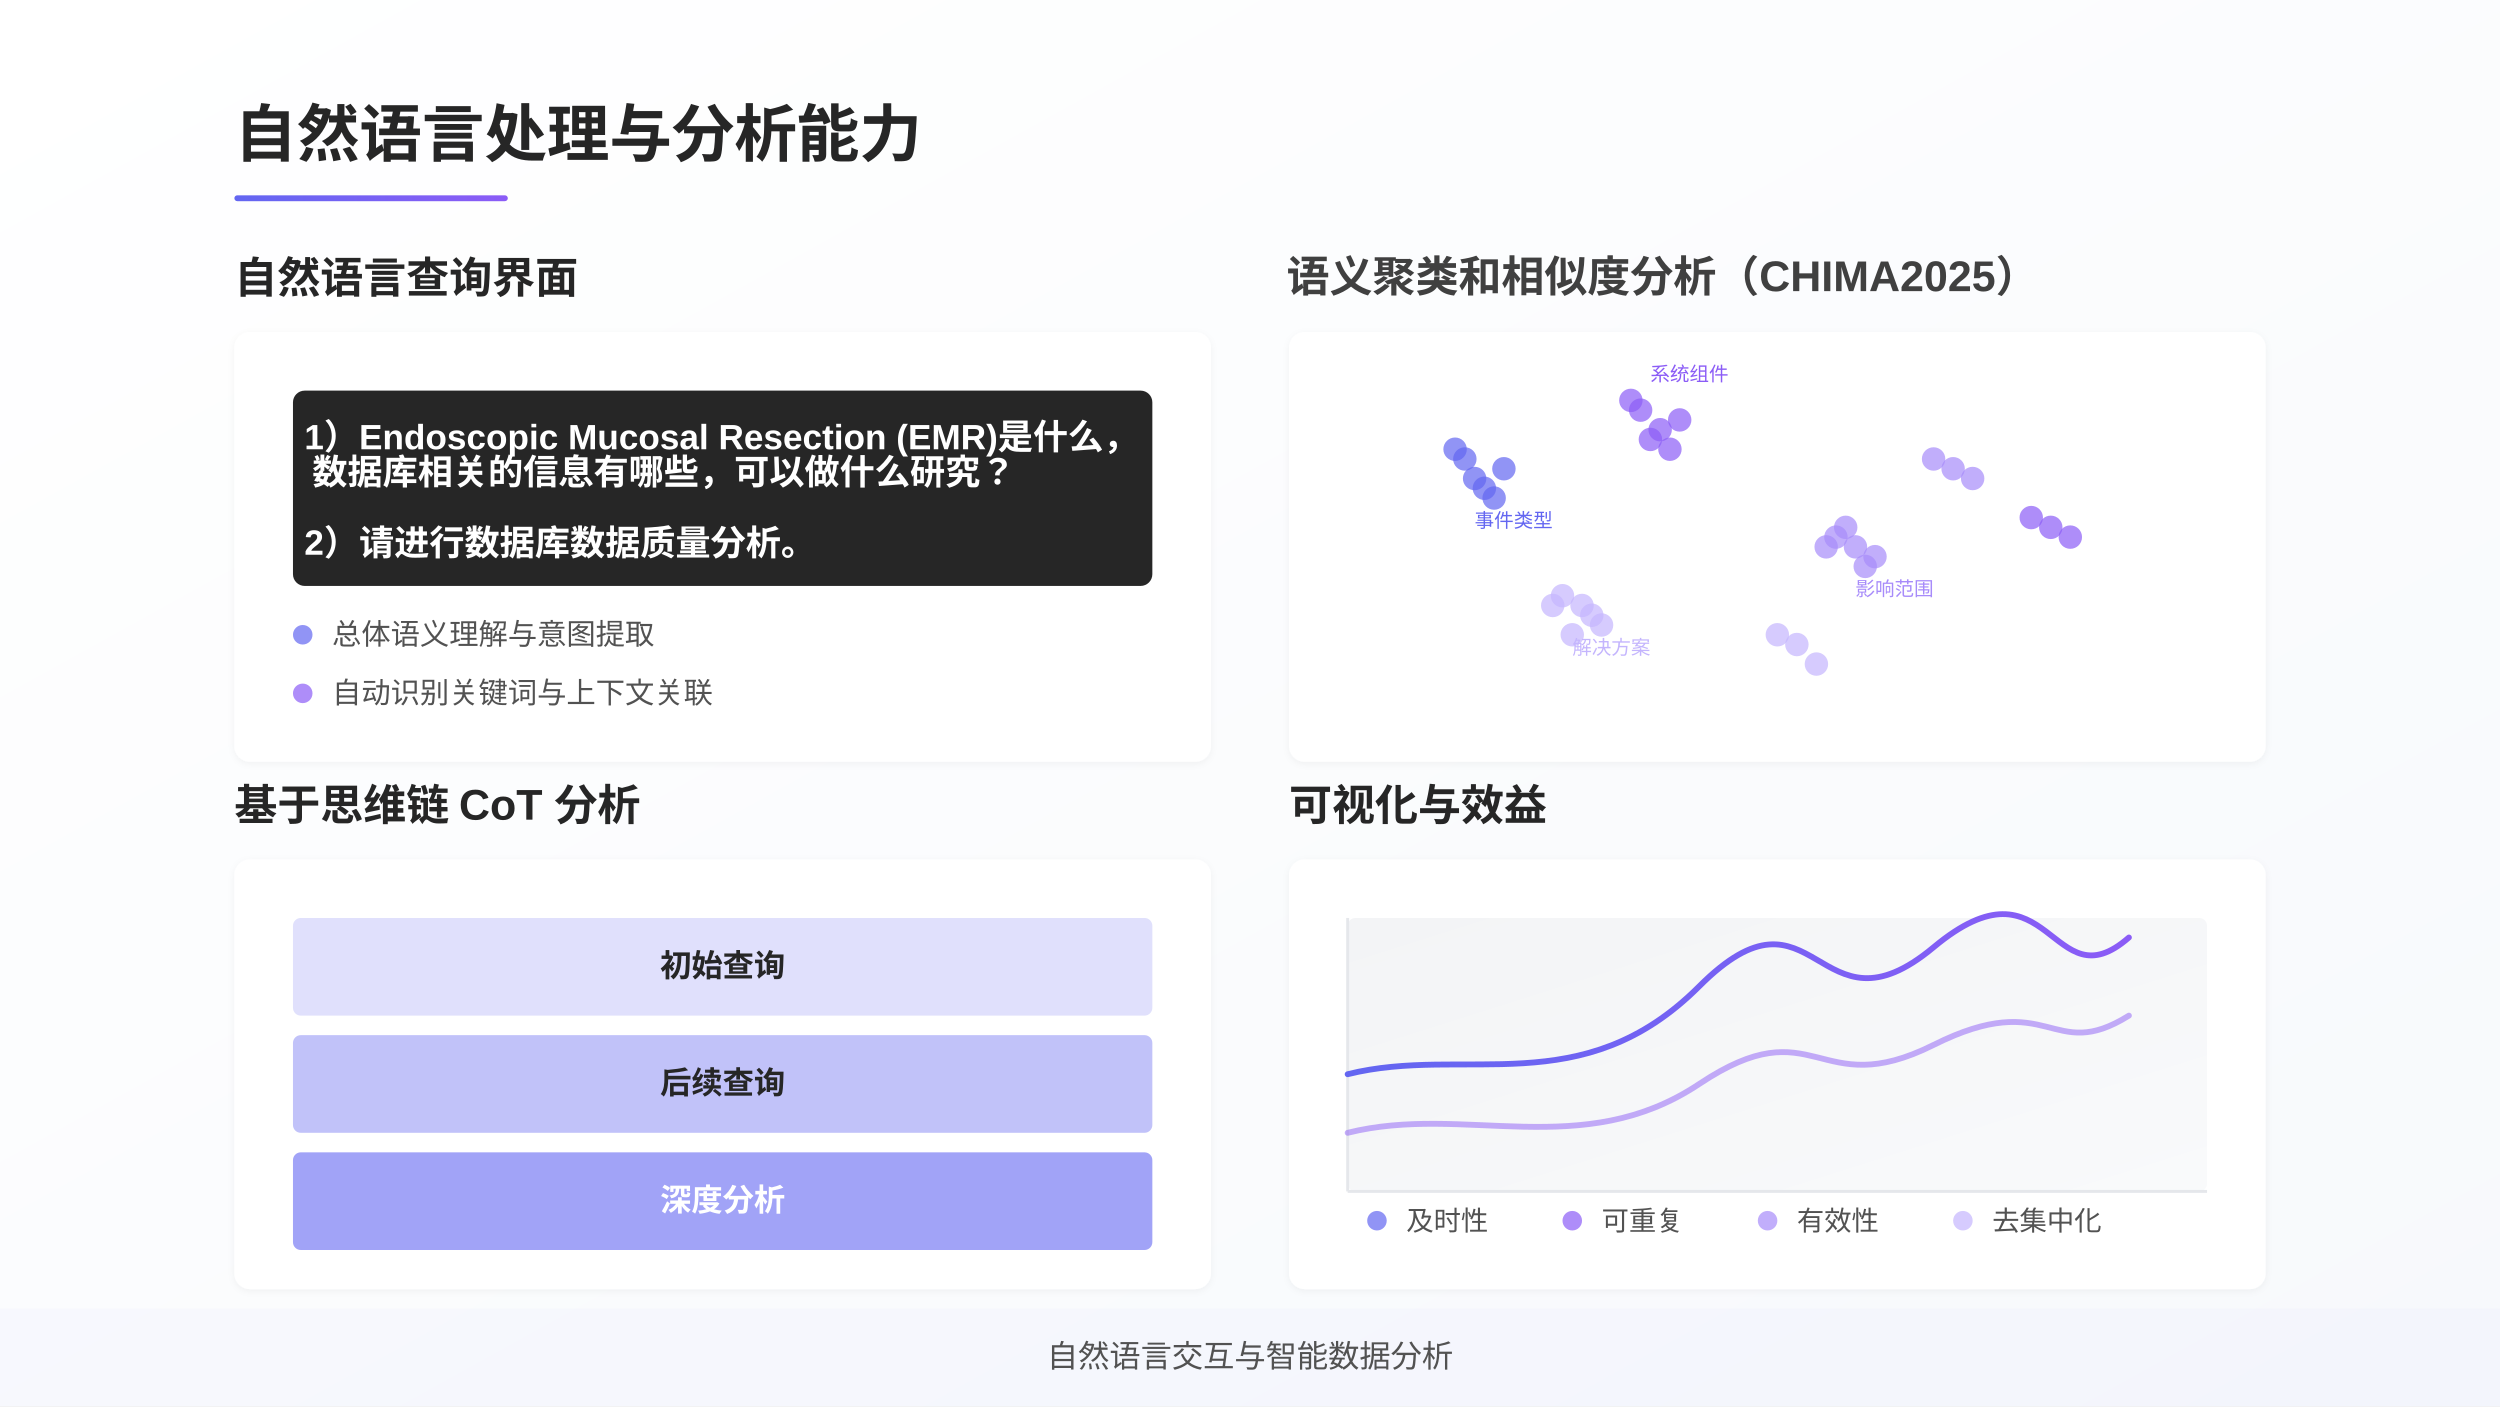
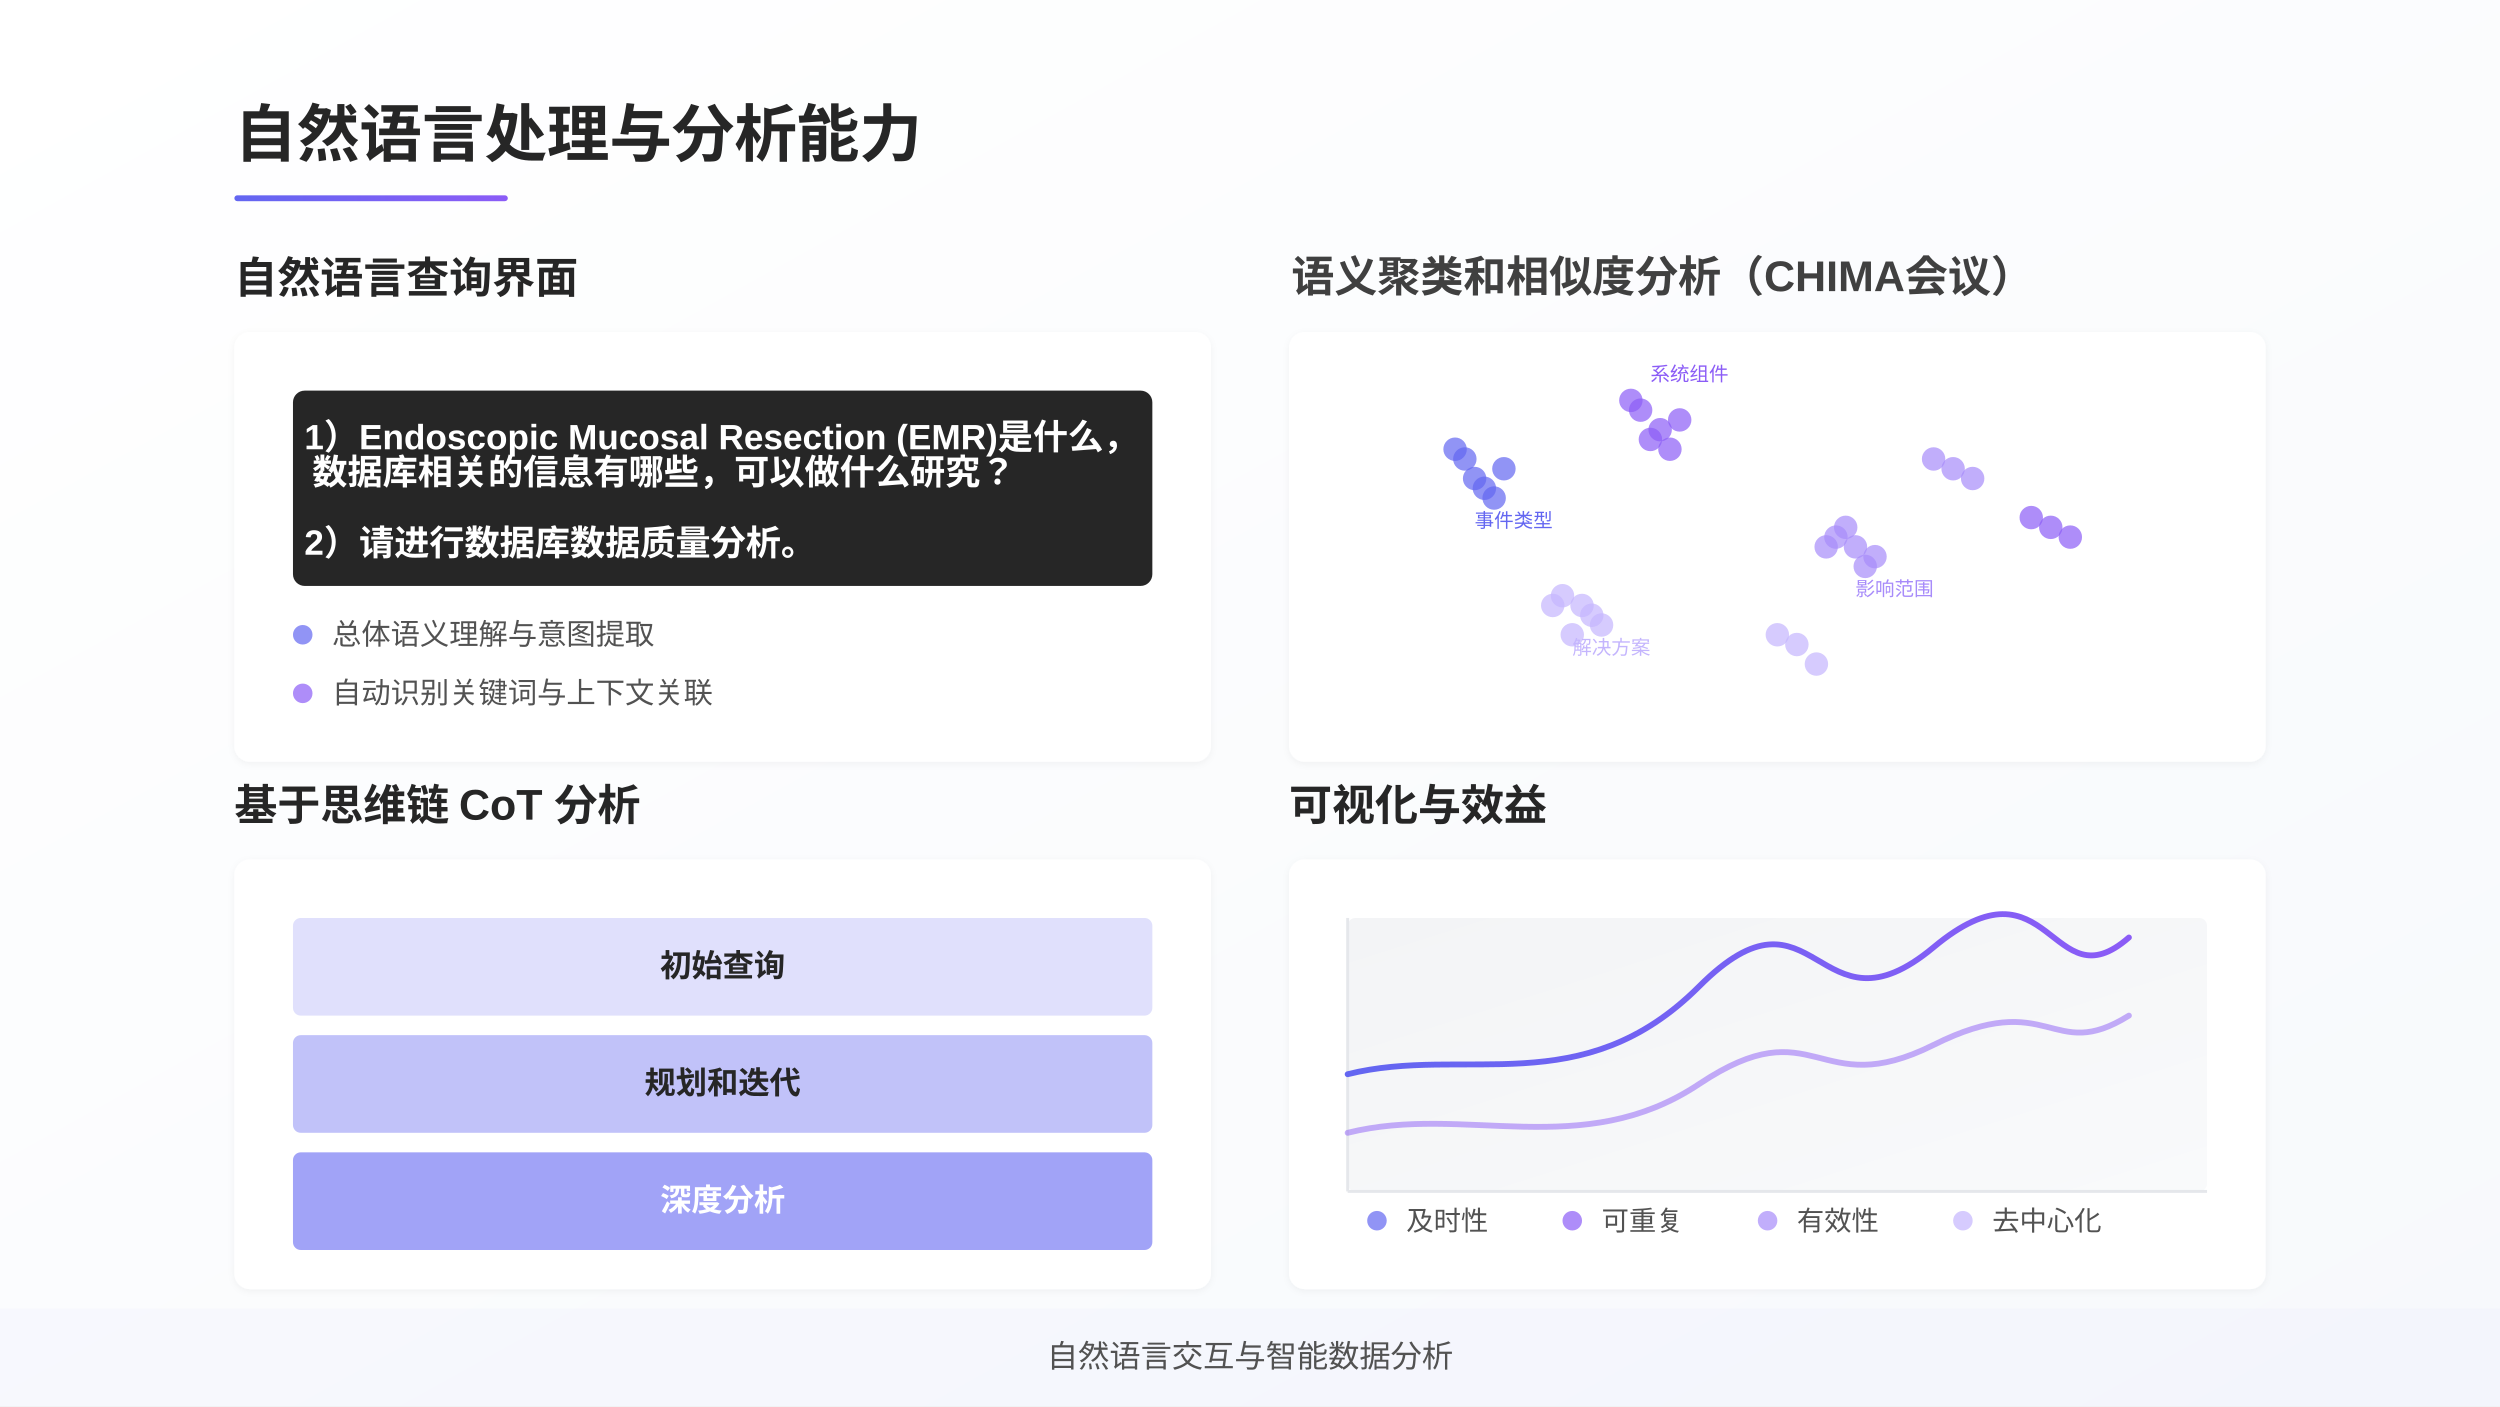
<svg xmlns="http://www.w3.org/2000/svg" width="1280" height="720">
  <defs>
    <linearGradient id="bgGradient" x1="0%" y1="0%" x2="100%" y2="100%">
      <stop offset="0" style="stop-color:#ffffff;stop-opacity:1" />
      <stop offset="1" style="stop-color:#f7f9fc;stop-opacity:1" />
    </linearGradient>
    <linearGradient id="accentGradient" x1="0%" y1="0%" x2="100%" y2="0%">
      <stop offset="0" style="stop-color:#6366f1;stop-opacity:1" />
      <stop offset="1" style="stop-color:#8b5cf6;stop-opacity:1" />
    </linearGradient>
    <linearGradient id="subtleGradient" x1="0%" y1="0%" x2="100%" y2="100%">
      <stop offset="0" style="stop-color:#f3f4f6;stop-opacity:1" />
      <stop offset="1" style="stop-color:#f9fafb;stop-opacity:1" />
    </linearGradient>
  </defs>
  <rect width="1280" height="720" fill="url(#bgGradient)" />
  <text x="120" y="80" font-family="Arial, sans-serif" font-size="32" font-weight="bold" fill="#262626" style="white-space: pre;">自然语言处理与分析能力</text>
  <rect x="120" y="100" width="140" height="3" fill="url(#accentGradient)" rx="1.5" />
  <text x="120" y="150" font-family="Arial, sans-serif" font-size="22" font-weight="bold" fill="#262626" style="white-space: pre;">自然语言查询界面</text>
  <rect x="120" y="170" width="500" height="220" rx="8" fill="white" filter="drop-shadow(0px 1px 2px rgba(0,0,0,0.05))" />
  <rect x="150" y="200" width="440" height="100" rx="6" fill="#262626" />
  <text x="370" y="250" font-family="Arial, sans-serif" font-size="18" font-weight="bold" fill="white" style="white-space: pre;" transform="matrix(1, 0, 0, 1, -214.189, -19.9828)">1）Endoscopic Mucosal Resection (EMR)是什么，<tspan x="370" dy="1em">​</tspan>     数据库相关的信息有哪些，可以做什么研究？<tspan x="370" dy="1em">​</tspan>
    <tspan x="370" dy="1em">​</tspan>2）请进行数据库数据质量分析。</text>
  <text x="370" y="280" font-family="Arial, sans-serif" font-size="18" font-weight="bold" text-anchor="middle" fill="white" style="white-space: pre;"> </text>
  <rect x="150" y="320" width="10" height="10" rx="5" fill="#6366f1" opacity="0.7" />
  <text x="170" y="330" font-family="Arial, sans-serif" font-size="15" fill="#525252" style="white-space: pre;">总体语义理解与意图提取</text>
  <rect x="150" y="350" width="10" height="10" rx="5" fill="#8b5cf6" opacity="0.7" />
  <text x="170" y="360" font-family="Arial, sans-serif" font-size="15" fill="#525252" style="white-space: pre;">自动识别关键词与上下文关联</text>
  <rect x="660" y="170" width="500" height="220" rx="8" fill="white" filter="drop-shadow(0px 1px 2px rgba(0,0,0,0.05))" />
-   <text style="fill: rgb(64, 64, 64); font-family: Arial, sans-serif; font-size: 22px; font-weight: 700; text-anchor: middle; white-space: pre;" x="851.242" y="149.391">语义聚类和相似度分析（CHIMA2025）</text>
+   <text style="fill: rgb(64, 64, 64); font-family: Arial, sans-serif; font-size: 22px; font-weight: 700; text-anchor: middle; white-space: pre;" x="851.242" y="149.391">语义聚类和相似度分析（CHIMA会议）</text>
  <circle cx="760" cy="250" r="6" fill="#6366f1" opacity="0.7" />
  <circle cx="770" cy="240" r="6" fill="#6366f1" opacity="0.7" />
  <circle cx="750" cy="235" r="6" fill="#6366f1" opacity="0.7" />
  <circle cx="765" cy="255" r="6" fill="#6366f1" opacity="0.7" />
  <circle cx="755" cy="245" r="6" fill="#6366f1" opacity="0.7" />
  <circle cx="745" cy="230" r="6" fill="#6366f1" opacity="0.7" />
  <circle cx="850" cy="220" r="6" fill="#8b5cf6" opacity="0.7" />
  <circle cx="860" cy="215" r="6" fill="#8b5cf6" opacity="0.7" />
  <circle cx="840" cy="210" r="6" fill="#8b5cf6" opacity="0.7" />
  <circle cx="855" cy="230" r="6" fill="#8b5cf6" opacity="0.7" />
  <circle cx="845" cy="225" r="6" fill="#8b5cf6" opacity="0.7" />
  <circle cx="835" cy="205" r="6" fill="#8b5cf6" opacity="0.7" />
  <circle cx="950" cy="280" r="6" fill="#a78bfa" opacity="0.7" />
  <circle cx="960" cy="285" r="6" fill="#a78bfa" opacity="0.7" />
  <circle cx="940" cy="275" r="6" fill="#a78bfa" opacity="0.7" />
  <circle cx="955" cy="290" r="6" fill="#a78bfa" opacity="0.7" />
  <circle cx="945" cy="270" r="6" fill="#a78bfa" opacity="0.7" />
  <circle cx="935" cy="280" r="6" fill="#a78bfa" opacity="0.7" />
  <circle cx="810" cy="310" r="6" fill="#c4b5fd" opacity="0.7" />
  <circle cx="820" cy="320" r="6" fill="#c4b5fd" opacity="0.7" />
  <circle cx="800" cy="305" r="6" fill="#c4b5fd" opacity="0.7" />
  <circle cx="815" cy="315" r="6" fill="#c4b5fd" opacity="0.7" />
  <circle cx="805" cy="325" r="6" fill="#c4b5fd" opacity="0.7" />
  <circle cx="795" cy="310" r="6" fill="#c4b5fd" opacity="0.7" />
  <text x="755" y="270" font-family="Arial, sans-serif" font-size="10" fill="#6366f1" style="white-space: pre;">事件类型</text>
  <text x="845" y="195" font-family="Arial, sans-serif" font-size="10" fill="#8b5cf6" style="white-space: pre;">系统组件</text>
  <text x="950" y="305" font-family="Arial, sans-serif" font-size="10" fill="#a78bfa" style="white-space: pre;">影响范围</text>
  <text x="805" y="335" font-family="Arial, sans-serif" font-size="10" fill="#c4b5fd" style="white-space: pre;">解决方案</text>
  <circle cx="920" cy="330" r="6" fill="#c4b5fd" opacity="0.7" />
  <circle cx="930" cy="340" r="6" fill="#c4b5fd" opacity="0.7" />
  <circle cx="910" cy="325" r="6" fill="#c4b5fd" opacity="0.7" />
  <circle cx="1000" cy="240" r="6" fill="#a78bfa" opacity="0.7" />
  <circle cx="1010" cy="245" r="6" fill="#a78bfa" opacity="0.7" />
  <circle cx="990" cy="235" r="6" fill="#a78bfa" opacity="0.7" />
  <circle cx="1050" cy="270" r="6" fill="#8b5cf6" opacity="0.7" />
  <circle cx="1060" cy="275" r="6" fill="#8b5cf6" opacity="0.7" />
  <circle cx="1040" cy="265" r="6" fill="#8b5cf6" opacity="0.7" />
  <text x="120" y="420" font-family="Arial, sans-serif" font-size="22" font-weight="bold" fill="#262626" style="white-space: pre;">基于思维链 CoT 分析</text>
  <rect x="120" y="440" width="500" height="220" rx="8" fill="white" filter="drop-shadow(0px 1px 2px rgba(0,0,0,0.05))" />
  <rect x="150" y="470" width="440" height="50" rx="4" fill="#6366f1" opacity="0.2" />
  <text x="370" y="500" font-family="Arial, sans-serif" font-size="16" font-weight="bold" text-anchor="middle" fill="#262626" style="white-space: pre;">初始查询</text>
  <rect x="150" y="530" width="440" height="50" rx="4" fill="#6366f1" opacity="0.4" />
-   <text x="370" y="560" font-family="Arial, sans-serif" font-size="16" font-weight="bold" text-anchor="middle" fill="#262626" style="white-space: pre;">后续查询</text>
+   <text x="370" y="560" font-family="Arial, sans-serif" font-size="16" font-weight="bold" text-anchor="middle" fill="#262626" style="white-space: pre;">规划和迭代</text>
  <rect x="150" y="590" width="440" height="50" rx="4" fill="#6366f1" opacity="0.6" />
  <text x="370" y="620" font-family="Arial, sans-serif" font-size="16" font-weight="bold" text-anchor="middle" fill="white" style="white-space: pre;">深度分析</text>
  <text x="660" y="420" font-family="Arial, sans-serif" font-size="22" font-weight="bold" fill="#262626" style="white-space: pre;">可视化与效益</text>
  <rect x="660" y="440" width="500" height="220" rx="8" fill="white" filter="drop-shadow(0px 1px 2px rgba(0,0,0,0.05))" />
  <rect x="690" y="470" width="440" height="140" fill="url(#subtleGradient)" rx="4" />
  <line x1="690" y1="610" x2="1130" y2="610" stroke="#e5e7eb" stroke-width="1.5" />
  <line x1="690" y1="470" x2="690" y2="610" stroke="#e5e7eb" stroke-width="1.5" />
  <path d="M690,550 C750,535 810,565 870,505 S930,535 990,485 S1050,515 1090,480" fill="none" stroke="url(#accentGradient)" stroke-width="3" stroke-linecap="round" />
  <path d="M690,580 C750,565 810,595 870,555 S930,565 990,535 S1050,545 1090,520" fill="none" stroke="#8b5cf6" stroke-width="3" opacity="0.5" stroke-linecap="round" />
  <rect x="700" y="620" width="10" height="10" rx="5" fill="#6366f1" opacity="0.7" />
  <text x="720" y="630" font-family="Arial, sans-serif" font-size="14" fill="#525252" style="white-space: pre;">及时性</text>
  <rect x="800" y="620" width="10" height="10" rx="5" fill="#8b5cf6" opacity="0.7" />
  <text x="820" y="630" font-family="Arial, sans-serif" font-size="14" fill="#525252" style="white-space: pre;">可重复</text>
  <rect x="900" y="620" width="10" height="10" rx="5" fill="#a78bfa" opacity="0.7" />
  <text x="920" y="630" font-family="Arial, sans-serif" font-size="14" fill="#525252" style="white-space: pre;">有效性</text>
  <rect x="1000" y="620" width="10" height="10" rx="5" fill="#c4b5fd" opacity="0.7" />
-   <text x="1020" y="630" font-family="Arial, sans-serif" font-size="14" fill="#525252" style="white-space: pre;">去集中化</text>
+   <text x="1020" y="630" font-family="Arial, sans-serif" font-size="14" fill="#525252" style="white-space: pre;">去中心化</text>
  <rect x="0" y="670" width="1280" height="50" fill="#6366f1" opacity="0.03" />
  <text x="640" y="700" font-family="Arial, sans-serif" font-size="16" fill="#525252" text-anchor="middle" style="white-space: pre;">自然语言交互与智能数据分析</text>
  <text style="white-space: pre; fill: rgb(51, 51, 51); font-family: Arial, sans-serif; font-size: 28px;" x="976.032" y="624.13"> </text>
</svg>
